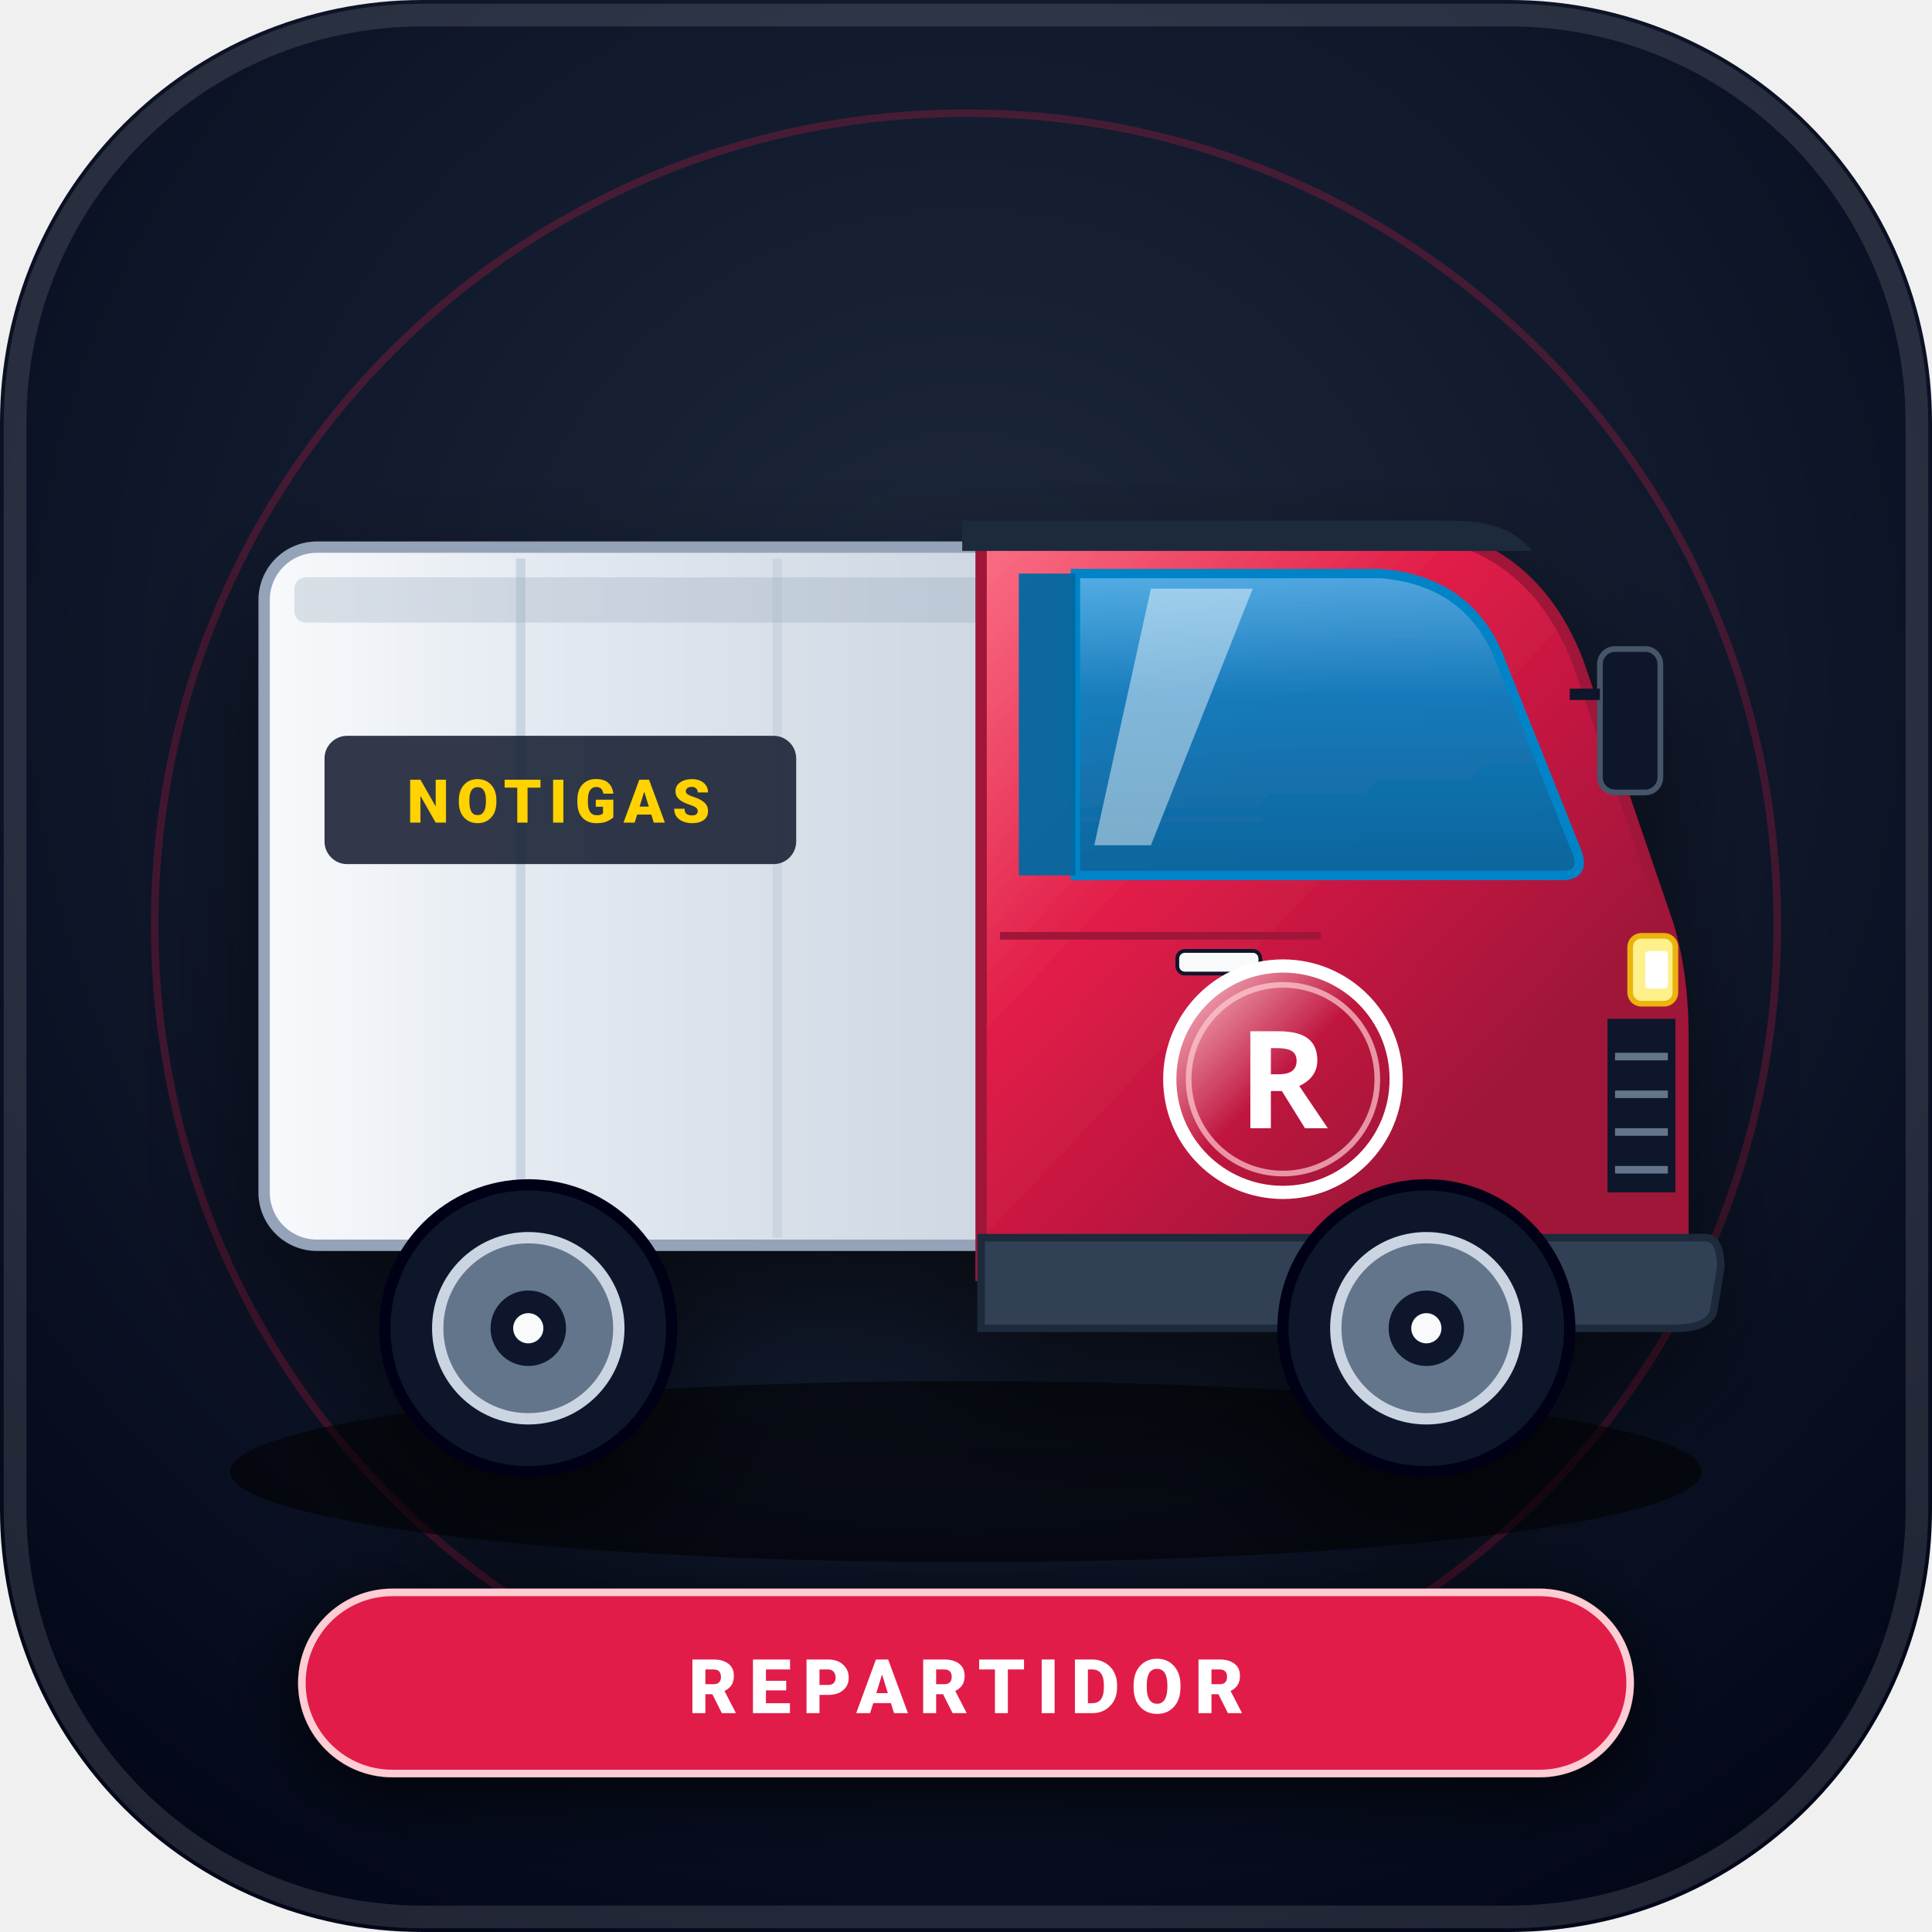
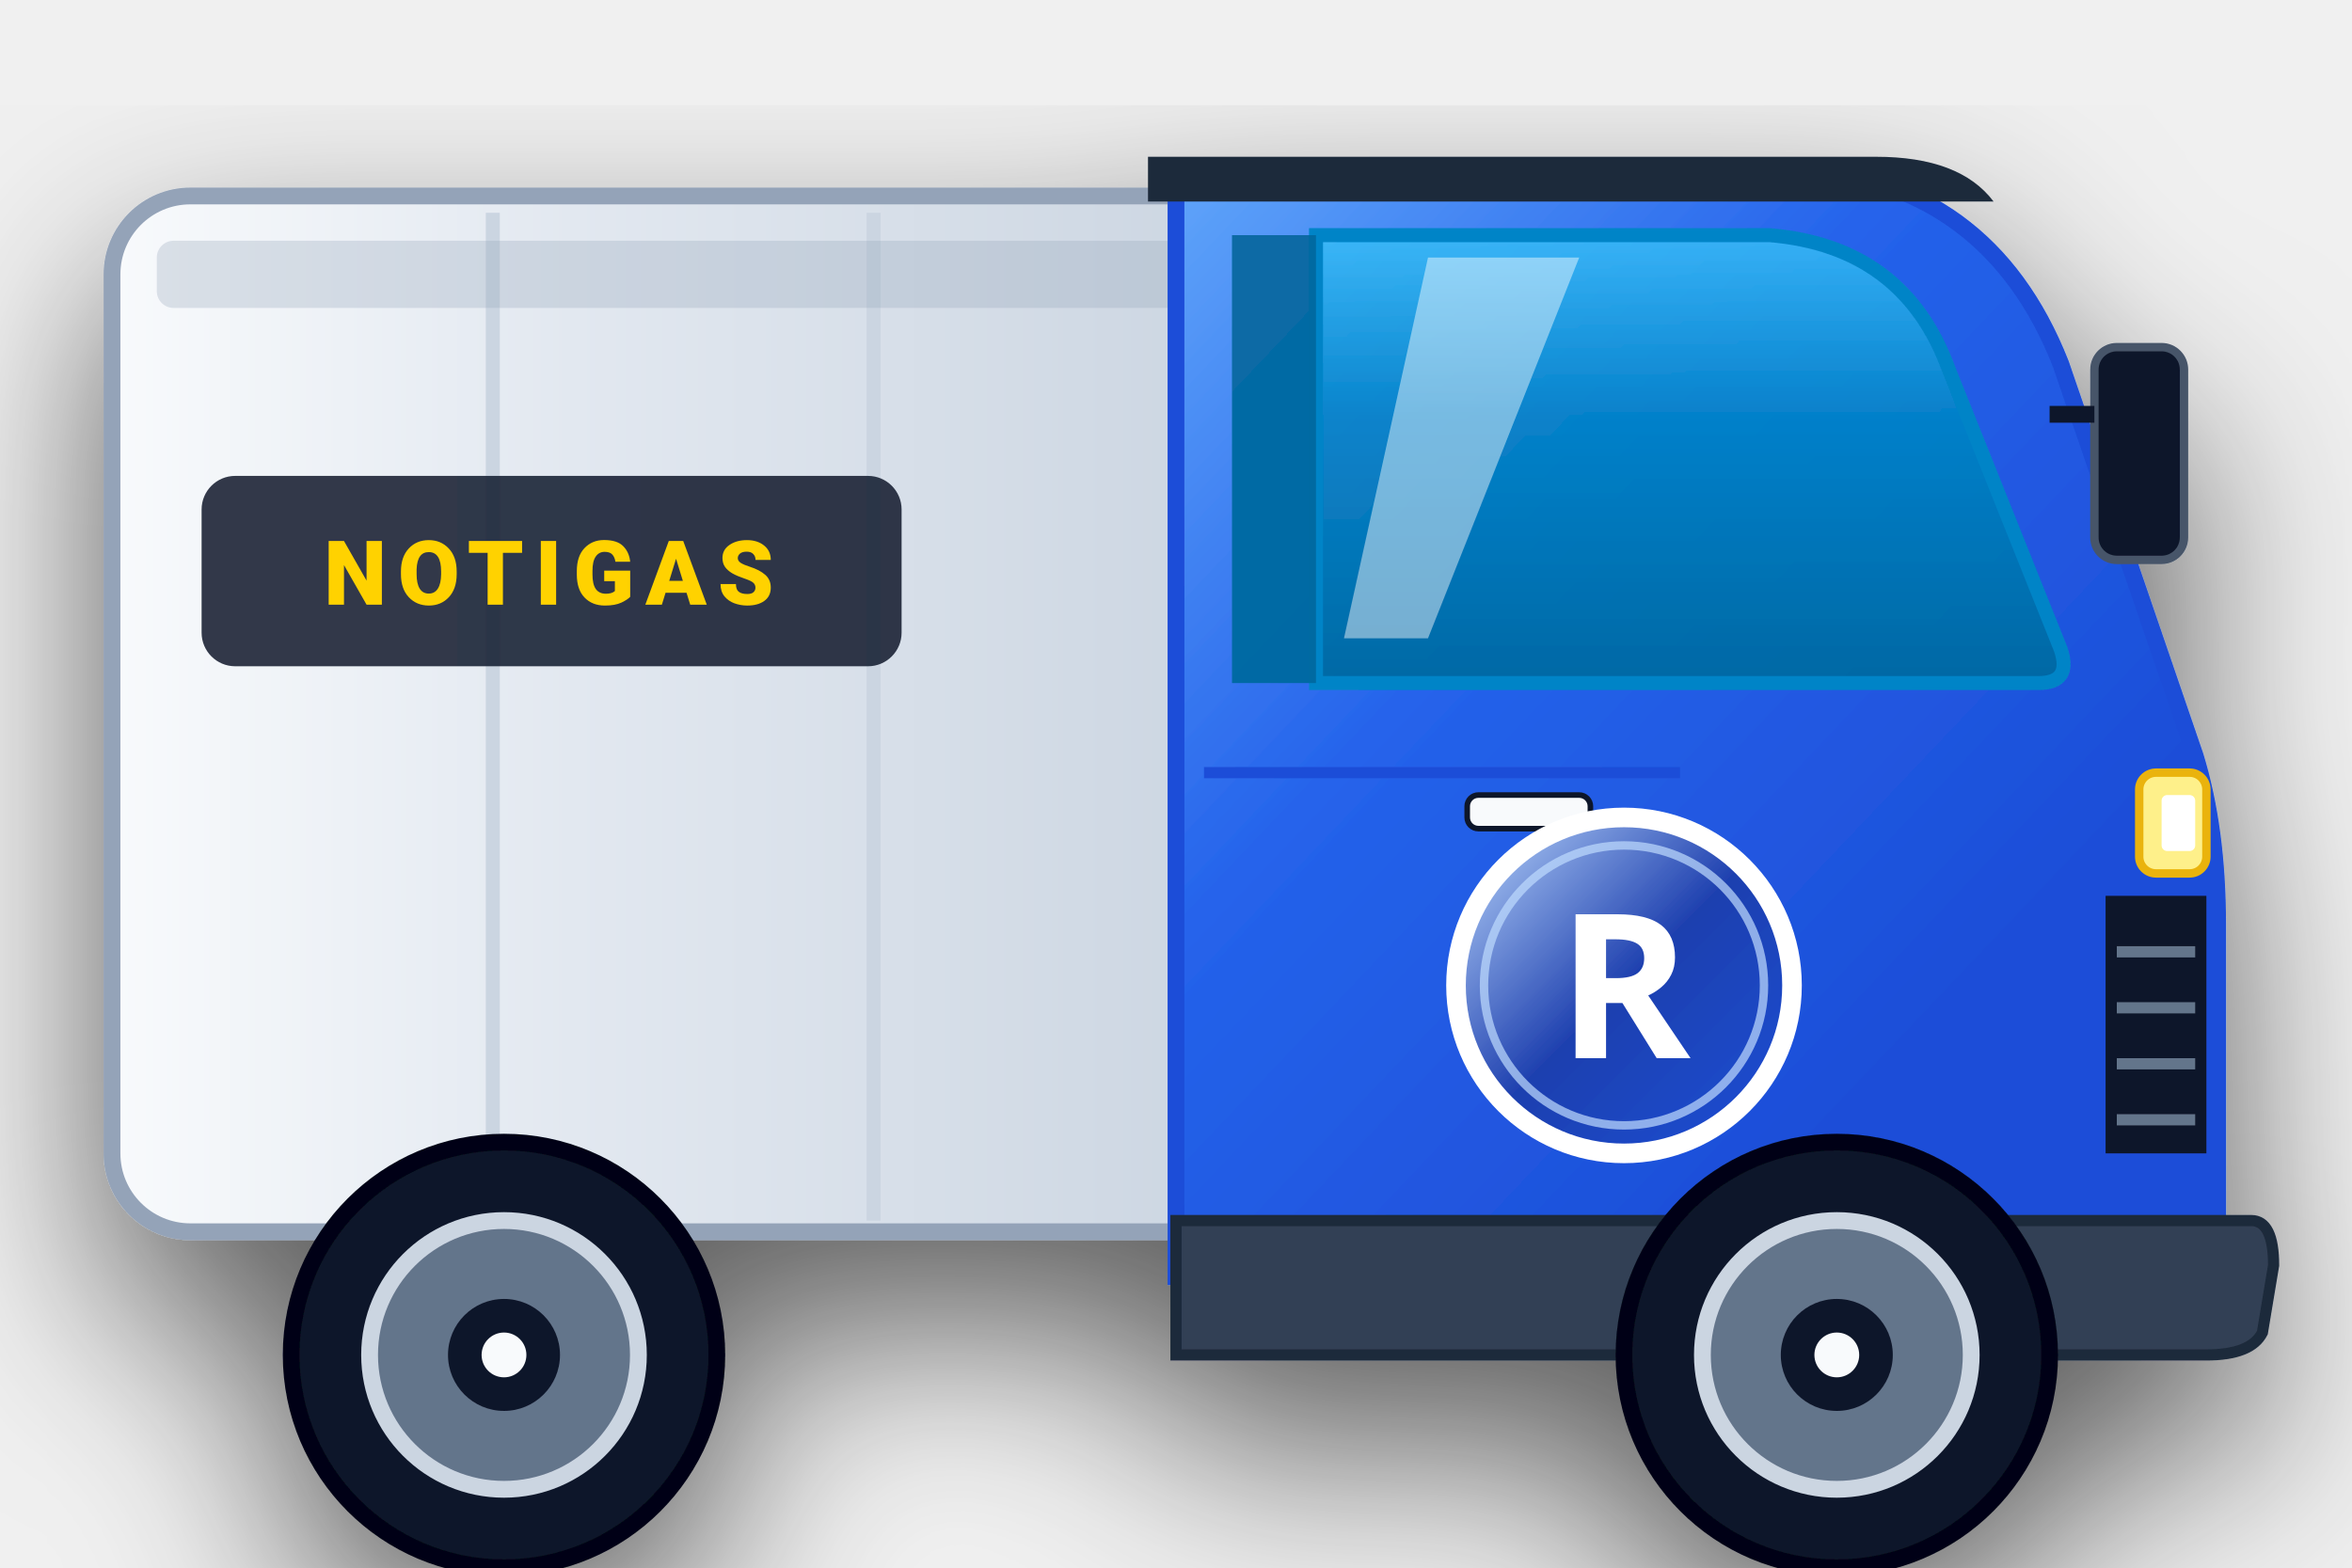
- <svg xmlns="http://www.w3.org/2000/svg" viewBox="0 0 512 512" width="512" height="512">
+ <svg xmlns="http://www.w3.org/2000/svg" viewBox="50 110 420 280">
  <defs>
    <radialGradient id="bgGrad" cx="50%" cy="35%" r="75%">
      <stop offset="0%" stop-color="#1E293B" />
      <stop offset="55%" stop-color="#0F172A" />
      <stop offset="100%" stop-color="#020617" />
    </radialGradient>
    <linearGradient id="cabGrad" x1="0%" y1="0%" x2="100%" y2="100%">
-       <stop offset="0%" stop-color="#FB7185" />
-       <stop offset="35%" stop-color="#E11D48" />
-       <stop offset="75%" stop-color="#9F1239" />
-       <stop offset="100%" stop-color="#9F1239" />
+       <stop offset="0%" stop-color="#60A5FA" />
+       <stop offset="35%" stop-color="#2563EB" />
+       <stop offset="75%" stop-color="#1D4ED8" />
+       <stop offset="100%" stop-color="#1D4ED8" />
    </linearGradient>
    <linearGradient id="cargoGrad" x1="0%" y1="0%" x2="100%" y2="0%">
      <stop offset="0%" stop-color="#F8FAFC" />
      <stop offset="40%" stop-color="#E2E8F0" />
      <stop offset="100%" stop-color="#CBD5E1" />
    </linearGradient>
    <linearGradient id="badgeGrad" x1="0%" y1="0%" x2="100%" y2="100%">
-       <stop offset="0%" stop-color="#FECDD3" />
-       <stop offset="50%" stop-color="#BE123C" />
-       <stop offset="100%" stop-color="#9F1239" />
+       <stop offset="0%" stop-color="#BFDBFE" />
+       <stop offset="50%" stop-color="#1E40AF" />
+       <stop offset="100%" stop-color="#1D4ED8" />
    </linearGradient>
    <linearGradient id="windshieldGrad" x1="0%" y1="0%" x2="0%" y2="100%">
      <stop offset="0%" stop-color="#38BDF8" stop-opacity="0.85" />
      <stop offset="40%" stop-color="#0284C7" stop-opacity="0.9" />
      <stop offset="100%" stop-color="#0369A1" stop-opacity="0.95" />
    </linearGradient>
    <filter id="truckShadow" x="-10%" y="-10%" width="130%" height="130%">
      <feDropShadow dx="0" dy="16" stdDeviation="18" flood-color="#000000" flood-opacity="0.6" />
    </filter>
  </defs>
-   <rect width="512" height="512" rx="112" fill="url(#bgGrad)" />
-   <rect width="504" height="504" x="4" y="4" rx="108" fill="none" stroke="rgba(255,255,255,0.12)" stroke-width="6" />
-   <circle cx="256" cy="245" r="215" fill="none" stroke="#E11D48" stroke-opacity="0.25" stroke-width="2" />
-   <ellipse cx="256" cy="390" rx="195" ry="24" fill="rgba(0,0,0,0.55)" />
  <g filter="url(#truckShadow)">
    <rect x="70" y="145" width="205" height="185" rx="14" fill="url(#cargoGrad)" stroke="#94A3B8" stroke-width="3" />
    <line x1="138" y1="148" x2="138" y2="328" stroke="#CBD5E1" stroke-width="2.5" />
    <line x1="206" y1="148" x2="206" y2="328" stroke="#CBD5E1" stroke-width="2.5" />
    <rect x="78" y="153" width="189" height="12" rx="3" fill="#94A3B8" opacity="0.3" />
    <rect x="86" y="195" width="125" height="34" rx="6" fill="#0F172A" opacity="0.85" />
    <text x="148" y="218" font-family="'Segoe UI', Roboto, Montserrat, sans-serif" font-weight="900" font-size="16" fill="#FFD200" text-anchor="middle" letter-spacing="2">NOTIGAS</text>
-     <path d="M 260 140 L 370 140 Q 405 142 418 175 L 442 245 Q 446 258 446 275 L 446 332 Q 446 338 440 338 L 260 338 Z" fill="url(#cabGrad)" stroke="#9F1239" stroke-width="3" />
+     <path d="M 260 140 L 370 140 Q 405 142 418 175 L 442 245 Q 446 258 446 275 L 446 332 Q 446 338 440 338 L 260 338 Z" fill="url(#cabGrad)" stroke="#1D4ED8" stroke-width="3" />
    <path d="M 285 152 L 366 152 Q 390 154 398 176 L 418 226 Q 420 232 414 232 L 285 232 Z" fill="url(#windshieldGrad)" stroke="#0284C7" stroke-width="2.5" />
    <path d="M 305 156 L 332 156 L 305 224 L 290 224 Z" fill="rgba(255,255,255,0.45)" />
    <path d="M 285 152 L 285 232 L 270 232 L 270 152 Z" fill="#0369A1" opacity="0.95" />
    <path d="M 255 138 L 385 138 Q 400 138 406 146 L 255 146 Z" fill="#1E293B" />
    <rect x="424" y="172" width="16" height="38" rx="4" fill="#0F172A" stroke="#475569" stroke-width="1.5" />
    <line x1="416" y1="184" x2="424" y2="184" stroke="#0F172A" stroke-width="3" />
-     <line x1="265" y1="248" x2="350" y2="248" stroke="#9F1239" stroke-width="2" />
+     <line x1="265" y1="248" x2="350" y2="248" stroke="#1D4ED8" stroke-width="2" />
    <rect x="312" y="252" width="22" height="6" rx="2" fill="#F8FAFC" stroke="#0F172A" stroke-width="1" />
    <circle cx="340" cy="286" r="30" fill="url(#badgeGrad)" stroke="#FFFFFF" stroke-width="3.5" />
-     <circle cx="340" cy="286" r="25" fill="none" stroke="#FECDD3" stroke-width="1.5" opacity="0.7" />
+     <circle cx="340" cy="286" r="25" fill="none" stroke="#BFDBFE" stroke-width="1.5" opacity="0.7" />
    <text x="340" y="299" font-family="'Impact', 'Arial Black', sans-serif" font-weight="900" font-size="36" fill="#FFFFFF" text-anchor="middle" letter-spacing="1">R</text>
    <path d="M 426 270 L 444 270 L 444 316 L 426 316 Z" fill="#0F172A" />
    <line x1="428" y1="280" x2="442" y2="280" stroke="#64748B" stroke-width="2" />
    <line x1="428" y1="290" x2="442" y2="290" stroke="#64748B" stroke-width="2" />
    <line x1="428" y1="300" x2="442" y2="300" stroke="#64748B" stroke-width="2" />
    <line x1="428" y1="310" x2="442" y2="310" stroke="#64748B" stroke-width="2" />
    <rect x="432" y="248" width="12" height="18" rx="3" fill="#FEF08A" stroke="#EAB308" stroke-width="1.5" />
    <rect x="436" y="252" width="6" height="10" rx="1" fill="#FFFFFF" />
    <path d="M 260 328 L 452 328 Q 456 328 456 336 L 454 348 Q 452 352 444 352 L 260 352 Z" fill="#334155" stroke="#1E293B" stroke-width="2" />
    <g>
      <circle cx="140" cy="352" r="38" fill="#0F172A" stroke="#020617" stroke-width="3" />
      <circle cx="140" cy="352" r="24" fill="#64748B" stroke="#CBD5E1" stroke-width="3" />
      <circle cx="140" cy="352" r="10" fill="#0F172A" />
      <circle cx="140" cy="352" r="4" fill="#F8FAFC" />
    </g>
    <g>
      <circle cx="378" cy="352" r="38" fill="#0F172A" stroke="#020617" stroke-width="3" />
      <circle cx="378" cy="352" r="24" fill="#64748B" stroke="#CBD5E1" stroke-width="3" />
      <circle cx="378" cy="352" r="10" fill="#0F172A" />
      <circle cx="378" cy="352" r="4" fill="#F8FAFC" />
    </g>
  </g>
-   <g filter="drop-shadow(0 4px 10px rgba(0,0,0,0.8))">
-     <rect x="80" y="422" width="352" height="48" rx="24" fill="#E11D48" stroke="#FECDD3" stroke-width="2" />
-     <text x="256" y="454" font-family="'Segoe UI', Roboto, Montserrat, sans-serif" font-weight="900" font-size="20" fill="#FFFFFF" text-anchor="middle" letter-spacing="3">REPARTIDOR</text>
-   </g>
</svg>
